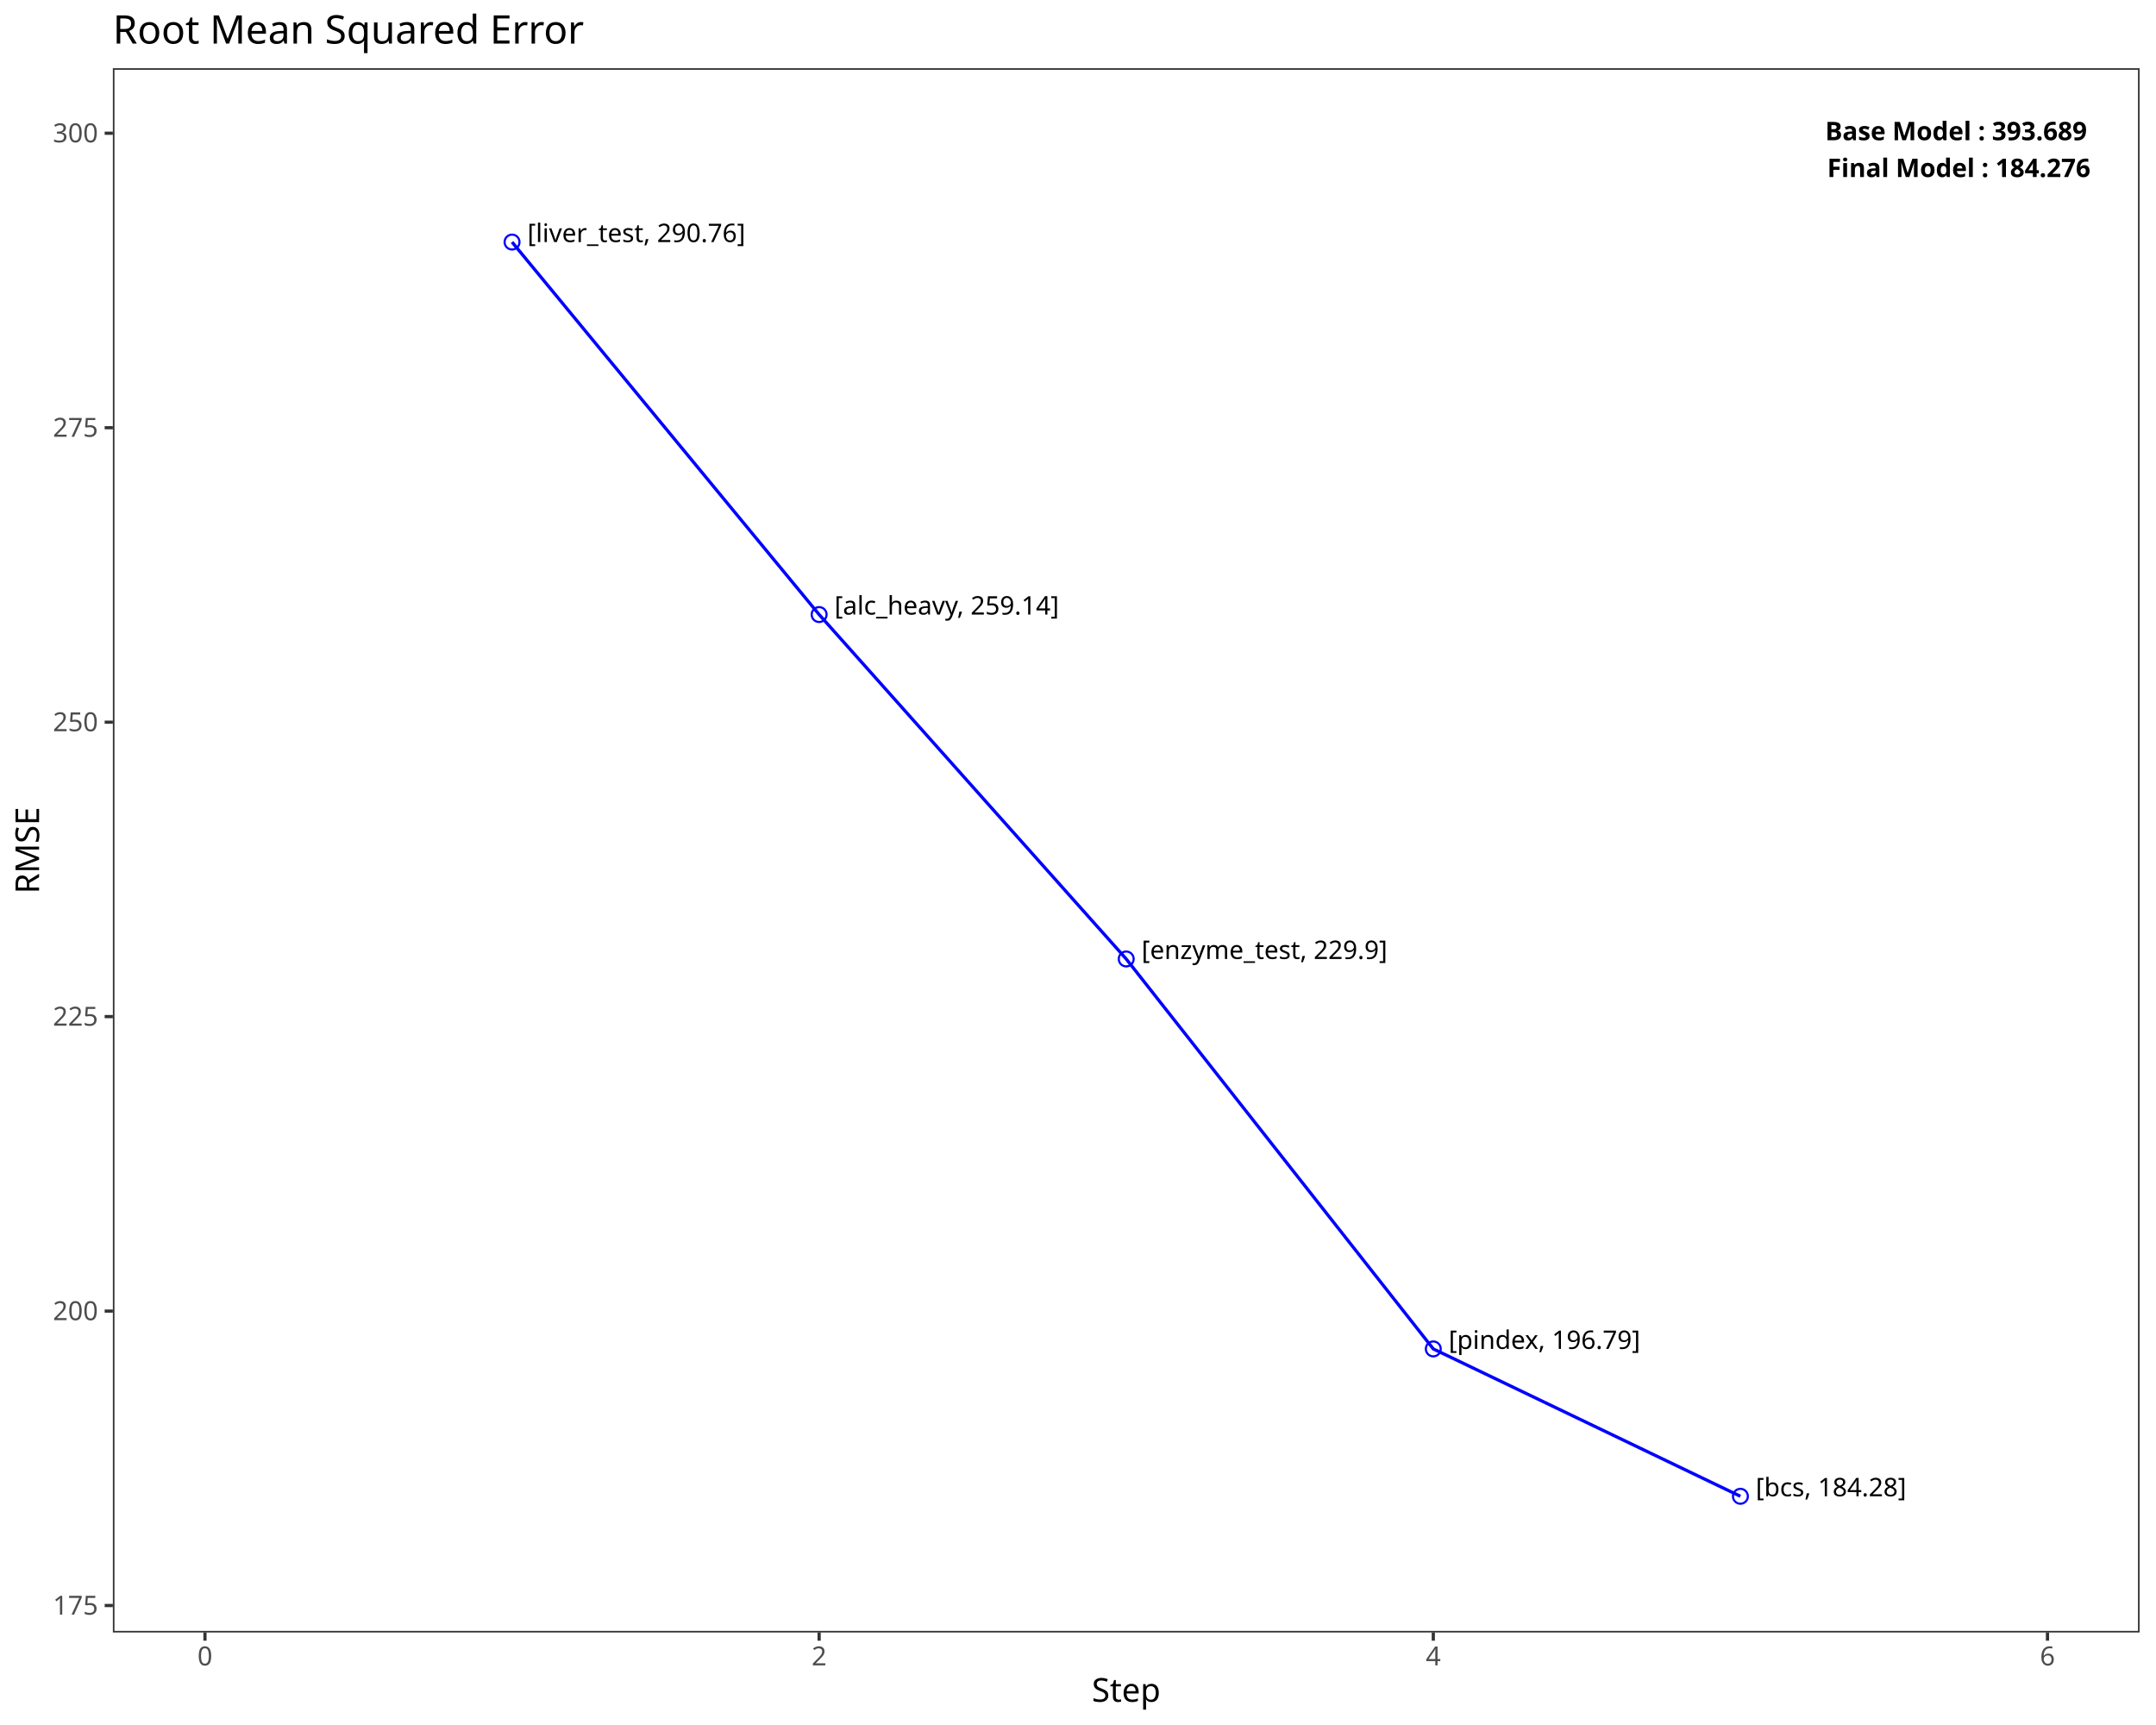
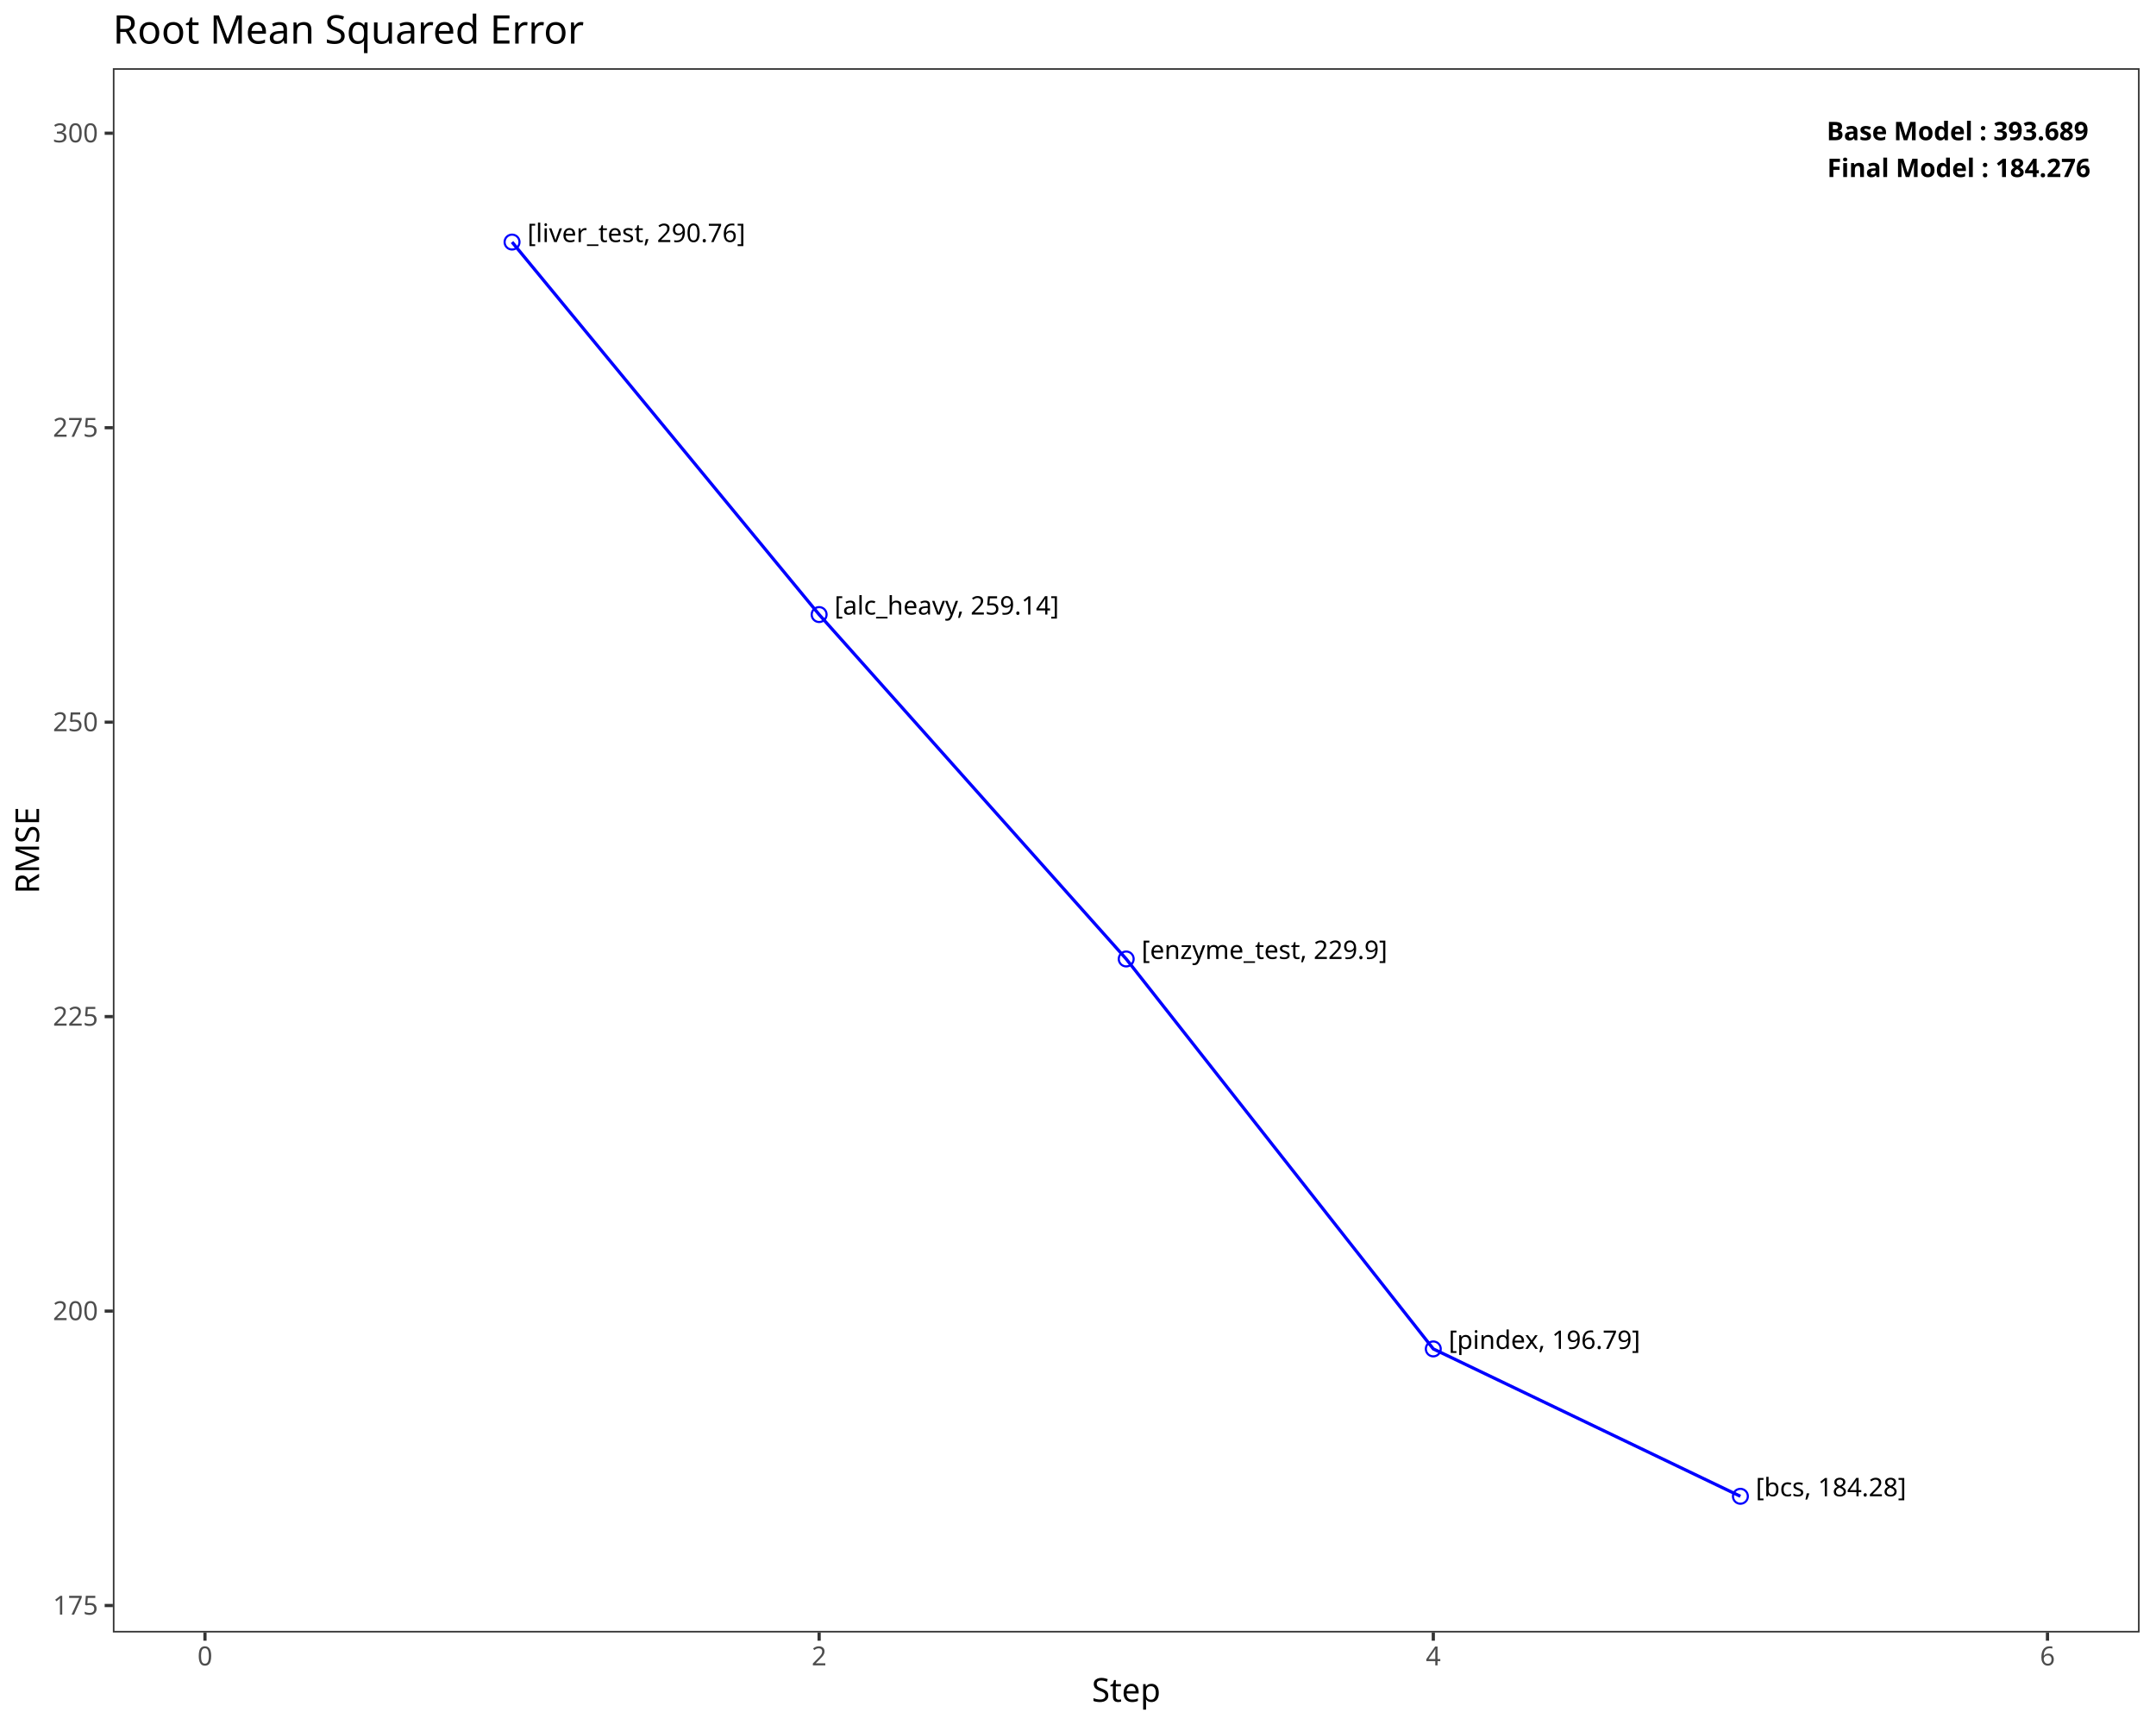
<svg xmlns="http://www.w3.org/2000/svg" class="svglite" data-engine-version="2.0" width="720.00pt" height="576.00pt" viewBox="0 0 720.00 576.00">
  <defs>
    <style type="text/css">
    .svglite line, .svglite polyline, .svglite polygon, .svglite path, .svglite rect, .svglite circle {
      fill: none;
      stroke: #000000;
      stroke-linecap: round;
      stroke-linejoin: round;
      stroke-miterlimit: 10.00;
    }
  </style>
  </defs>
  <rect width="100%" height="100%" style="stroke: none; fill: #FFFFFF;" />
  <defs>
    <clipPath id="cpMC4wMHw3MjAuMDB8MC4wMHw1NzYuMDA=">
      <rect x="0.00" y="0.00" width="720.00" height="576.00" />
    </clipPath>
  </defs>
  <g clip-path="url(#cpMC4wMHw3MjAuMDB8MC4wMHw1NzYuMDA=)">
    <rect x="0.00" y="0.00" width="720.00" height="576.00" style="stroke-width: 1.07; stroke: #FFFFFF; fill: #FFFFFF;" />
  </g>
  <defs>
    <clipPath id="cpMzcuNjl8NzE0LjUyfDIyLjc4fDU0NS4xMQ==">
      <rect x="37.69" y="22.78" width="676.83" height="522.33" />
    </clipPath>
  </defs>
  <g clip-path="url(#cpMzcuNjl8NzE0LjUyfDIyLjc4fDU0NS4xMQ==)">
    <rect x="37.69" y="22.78" width="676.83" height="522.33" style="stroke-width: 1.07; stroke: none; fill: #FFFFFF;" />
    <polyline points="171.00,80.83 273.55,205.21 376.10,320.21 478.65,450.42 581.21,499.63 " style="stroke-width: 1.07; stroke: #0000FF; stroke-linecap: butt;" />
    <circle cx="171.00" cy="80.83" r="2.49" style="stroke-width: 0.71; stroke: #0000FF;" />
    <circle cx="273.55" cy="205.21" r="2.49" style="stroke-width: 0.71; stroke: #0000FF;" />
    <circle cx="376.10" cy="320.21" r="2.49" style="stroke-width: 0.71; stroke: #0000FF;" />
    <circle cx="478.65" cy="450.42" r="2.49" style="stroke-width: 0.71; stroke: #0000FF;" />
    <circle cx="581.21" cy="499.63" r="2.49" style="stroke-width: 0.71; stroke: #0000FF;" />
    <text x="176.13" y="80.83" style="font-size: 8.54px; font-family: sans;" textLength="69.75px" lengthAdjust="spacingAndGlyphs">[liver_test, 290.76]</text>
    <text x="278.68" y="205.21" style="font-size: 8.54px; font-family: sans;" textLength="74.04px" lengthAdjust="spacingAndGlyphs">[alc_heavy, 259.14]</text>
    <text x="381.23" y="320.21" style="font-size: 8.54px; font-family: sans;" textLength="79.26px" lengthAdjust="spacingAndGlyphs">[enzyme_test, 229.9]</text>
    <text x="483.78" y="450.42" style="font-size: 8.54px; font-family: sans;" textLength="60.75px" lengthAdjust="spacingAndGlyphs">[pindex, 196.79]</text>
    <text x="586.33" y="499.63" style="font-size: 8.54px; font-family: sans;" textLength="48.88px" lengthAdjust="spacingAndGlyphs">[bcs, 184.28]</text>
-     <text x="696.96" y="46.82" text-anchor="end" style="font-size: 8.54px; font-weight: bold; font-family: sans;" textLength="87.80px" lengthAdjust="spacingAndGlyphs"> Base Model  : 393.689</text>
+     <text x="697.44" y="46.82" text-anchor="end" style="font-size: 8.54px; font-weight: bold; font-family: sans;" textLength="85.43px" lengthAdjust="spacingAndGlyphs">Base Model  : 393.689</text>
    <text x="698.10" y="59.12" text-anchor="end" style="font-size: 8.54px; font-weight: bold; font-family: sans;" textLength="82.09px" lengthAdjust="spacingAndGlyphs">Final Model : 184.276</text>
    <rect x="37.69" y="22.78" width="676.83" height="522.33" style="stroke-width: 1.07; stroke: #333333;" />
  </g>
  <g clip-path="url(#cpMC4wMHw3MjAuMDB8MC4wMHw1NzYuMDA=)">
    <text x="32.76" y="539.14" text-anchor="end" style="font-size: 8.80px; fill: #4D4D4D; font-family: sans;" textLength="14.68px" lengthAdjust="spacingAndGlyphs">175</text>
    <text x="32.76" y="440.82" text-anchor="end" style="font-size: 8.80px; fill: #4D4D4D; font-family: sans;" textLength="14.68px" lengthAdjust="spacingAndGlyphs">200</text>
    <text x="32.76" y="342.49" text-anchor="end" style="font-size: 8.80px; fill: #4D4D4D; font-family: sans;" textLength="14.68px" lengthAdjust="spacingAndGlyphs">225</text>
    <text x="32.76" y="244.17" text-anchor="end" style="font-size: 8.80px; fill: #4D4D4D; font-family: sans;" textLength="14.68px" lengthAdjust="spacingAndGlyphs">250</text>
    <text x="32.76" y="145.84" text-anchor="end" style="font-size: 8.80px; fill: #4D4D4D; font-family: sans;" textLength="14.68px" lengthAdjust="spacingAndGlyphs">275</text>
    <text x="32.76" y="47.52" text-anchor="end" style="font-size: 8.80px; fill: #4D4D4D; font-family: sans;" textLength="14.68px" lengthAdjust="spacingAndGlyphs">300</text>
    <polyline points="34.95,536.11 37.69,536.11 " style="stroke-width: 1.07; stroke: #333333; stroke-linecap: butt;" />
    <polyline points="34.95,437.79 37.69,437.79 " style="stroke-width: 1.07; stroke: #333333; stroke-linecap: butt;" />
    <polyline points="34.95,339.46 37.69,339.46 " style="stroke-width: 1.07; stroke: #333333; stroke-linecap: butt;" />
    <polyline points="34.95,241.14 37.69,241.14 " style="stroke-width: 1.07; stroke: #333333; stroke-linecap: butt;" />
    <polyline points="34.95,142.82 37.69,142.82 " style="stroke-width: 1.07; stroke: #333333; stroke-linecap: butt;" />
    <polyline points="34.95,44.49 37.69,44.49 " style="stroke-width: 1.07; stroke: #333333; stroke-linecap: butt;" />
    <polyline points="68.45,547.85 68.45,545.11 " style="stroke-width: 1.07; stroke: #333333; stroke-linecap: butt;" />
    <polyline points="273.55,547.85 273.55,545.11 " style="stroke-width: 1.07; stroke: #333333; stroke-linecap: butt;" />
    <polyline points="478.65,547.85 478.65,545.11 " style="stroke-width: 1.07; stroke: #333333; stroke-linecap: butt;" />
    <polyline points="683.76,547.85 683.76,545.11 " style="stroke-width: 1.07; stroke: #333333; stroke-linecap: butt;" />
    <text x="68.45" y="556.10" text-anchor="middle" style="font-size: 8.80px; fill: #4D4D4D; font-family: sans;" textLength="4.89px" lengthAdjust="spacingAndGlyphs">0</text>
    <text x="273.55" y="556.10" text-anchor="middle" style="font-size: 8.80px; fill: #4D4D4D; font-family: sans;" textLength="4.89px" lengthAdjust="spacingAndGlyphs">2</text>
    <text x="478.65" y="556.10" text-anchor="middle" style="font-size: 8.80px; fill: #4D4D4D; font-family: sans;" textLength="4.89px" lengthAdjust="spacingAndGlyphs">4</text>
    <text x="683.76" y="556.10" text-anchor="middle" style="font-size: 8.80px; fill: #4D4D4D; font-family: sans;" textLength="4.89px" lengthAdjust="spacingAndGlyphs">6</text>
    <text x="376.10" y="568.24" text-anchor="middle" style="font-size: 11.00px; font-family: sans;" textLength="22.63px" lengthAdjust="spacingAndGlyphs">Step</text>
    <text transform="translate(13.05,283.95) rotate(-90)" text-anchor="middle" style="font-size: 11.00px; font-family: sans;" textLength="31.79px" lengthAdjust="spacingAndGlyphs">RMSE</text>
    <text x="37.69" y="14.56" style="font-size: 13.20px; font-family: sans;" textLength="151.16px" lengthAdjust="spacingAndGlyphs">Root Mean Squared Error</text>
  </g>
</svg>
